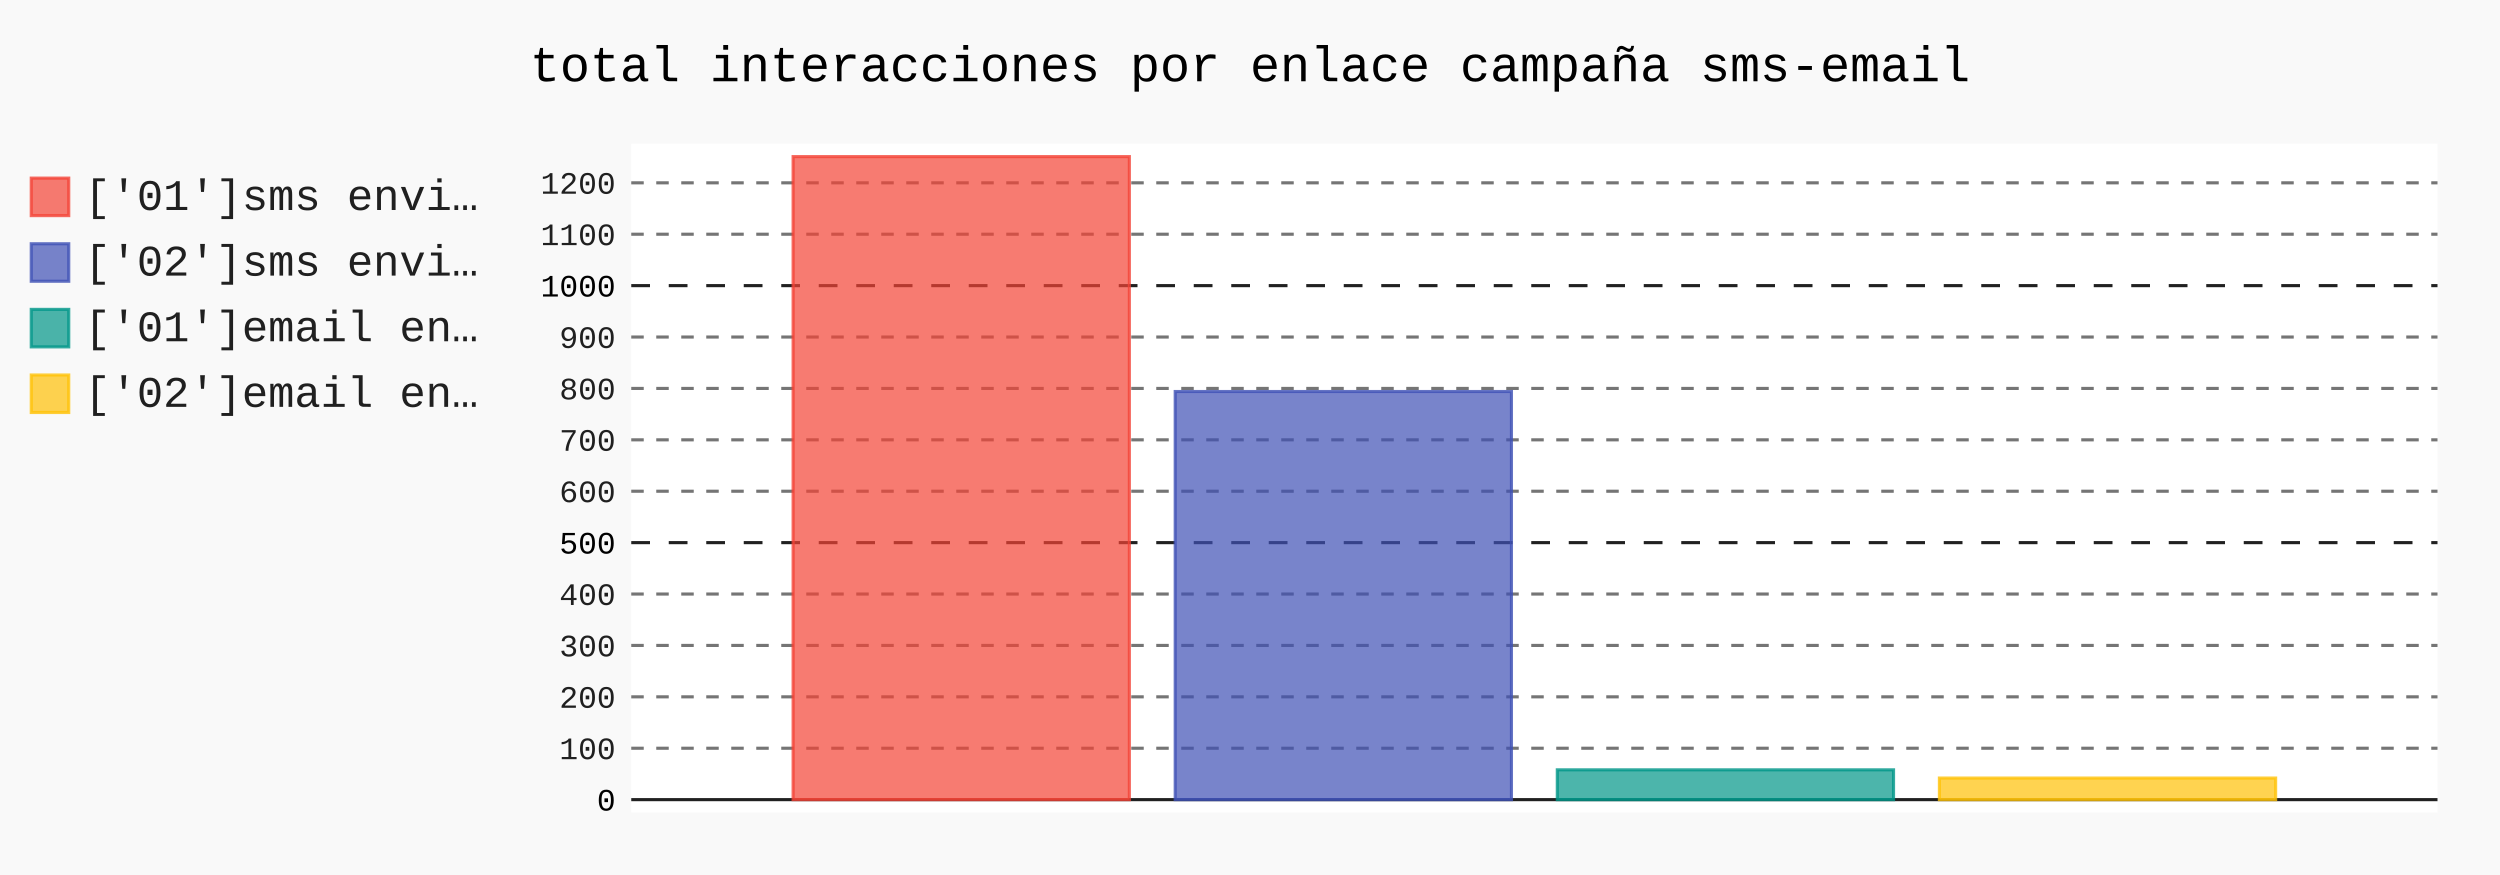
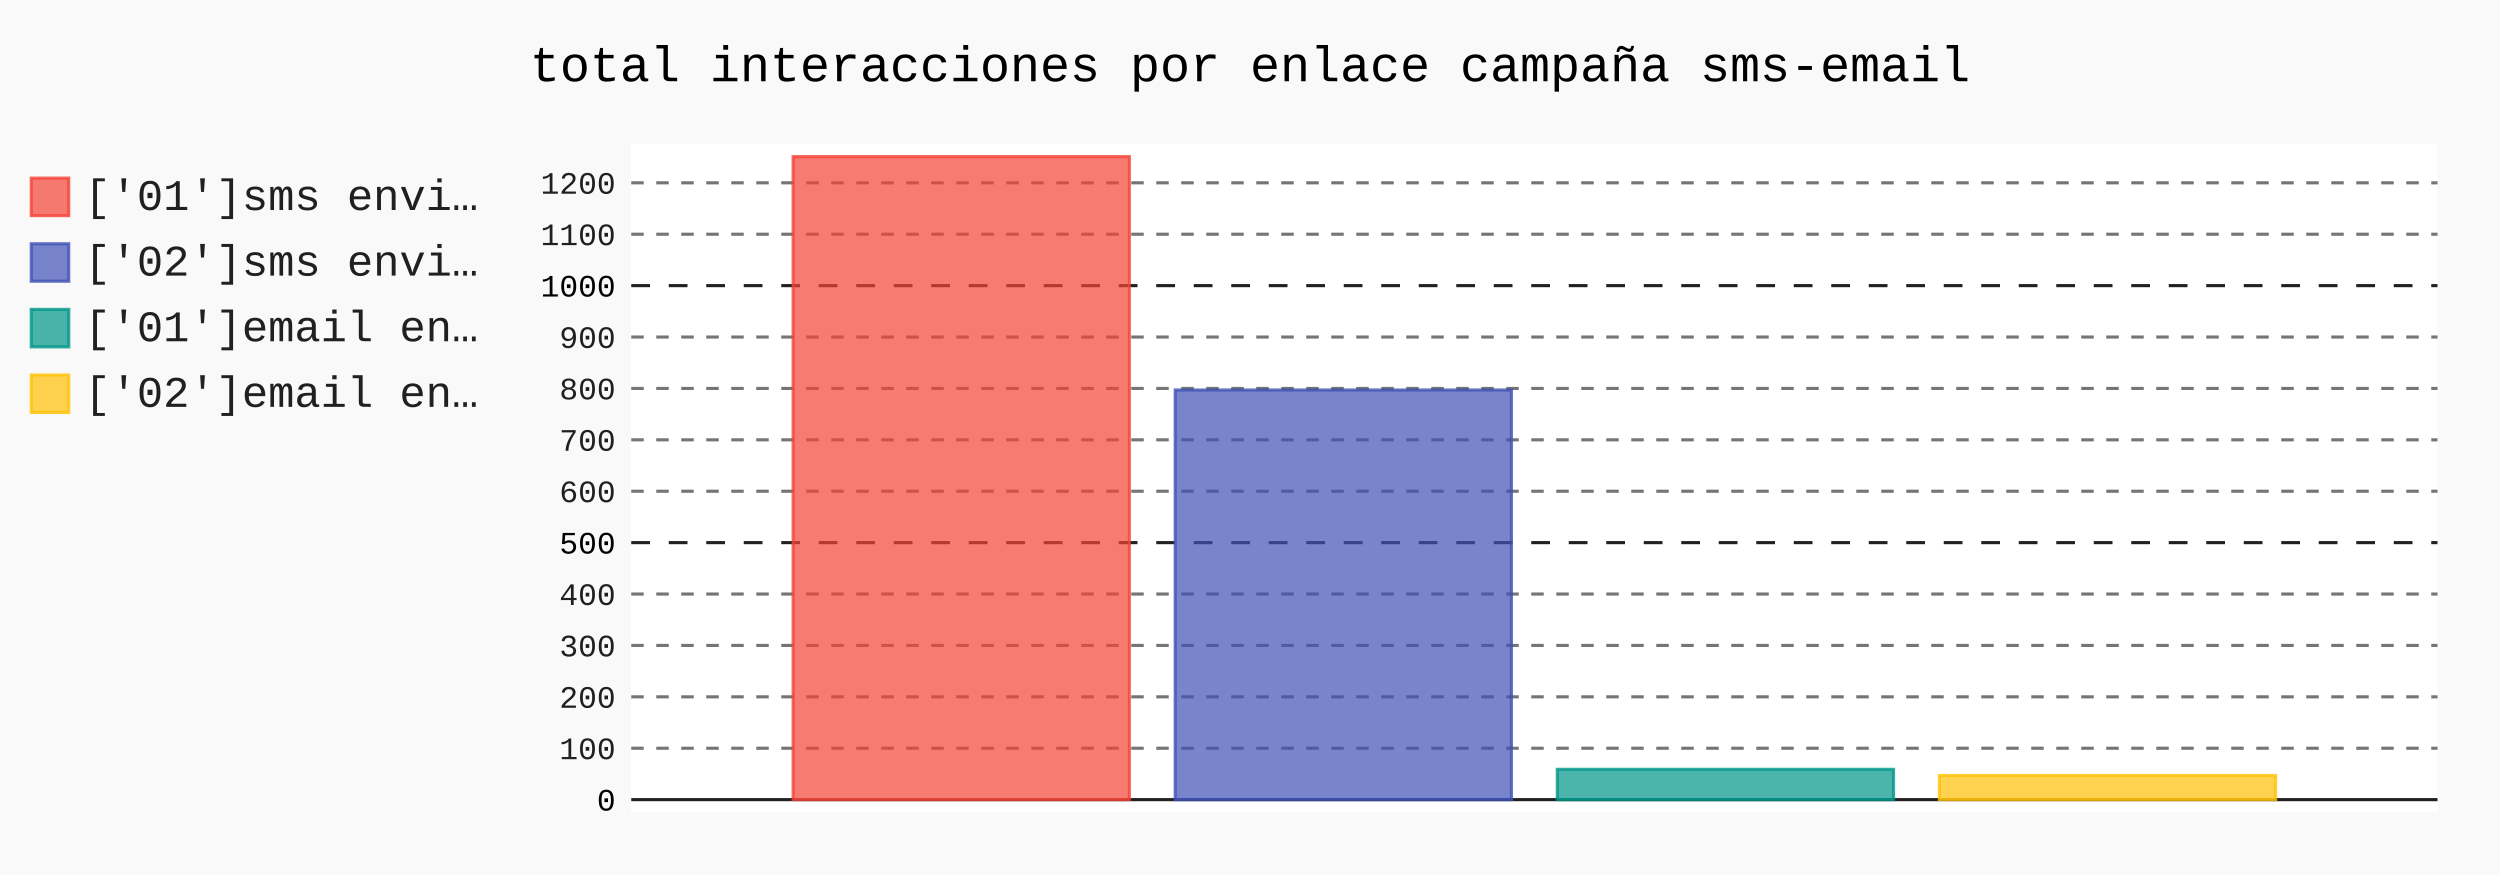
- <svg xmlns="http://www.w3.org/2000/svg" id="chart-8a697e3d-1306-4b56-8a25-ddc470b34755" class="pygal-chart" viewBox="0 0 800 280">
+ <svg xmlns="http://www.w3.org/2000/svg" id="chart-d51961f3-40a1-44e2-804f-88d0ad53c491" class="pygal-chart" viewBox="0 0 800 280">
  <defs>
-     <style type="text/css">#chart-8a697e3d-1306-4b56-8a25-ddc470b34755{-webkit-user-select:none;-webkit-font-smoothing:antialiased;font-family:Consolas,"Liberation Mono",Menlo,Courier,monospace}#chart-8a697e3d-1306-4b56-8a25-ddc470b34755 .title{font-family:Consolas,"Liberation Mono",Menlo,Courier,monospace;font-size:16px}#chart-8a697e3d-1306-4b56-8a25-ddc470b34755 .legends .legend text{font-family:Consolas,"Liberation Mono",Menlo,Courier,monospace;font-size:14px}#chart-8a697e3d-1306-4b56-8a25-ddc470b34755 .axis text{font-family:Consolas,"Liberation Mono",Menlo,Courier,monospace;font-size:10px}#chart-8a697e3d-1306-4b56-8a25-ddc470b34755 .axis text.major{font-family:Consolas,"Liberation Mono",Menlo,Courier,monospace;font-size:10px}#chart-8a697e3d-1306-4b56-8a25-ddc470b34755 .text-overlay text.value{font-family:Consolas,"Liberation Mono",Menlo,Courier,monospace;font-size:16px}#chart-8a697e3d-1306-4b56-8a25-ddc470b34755 .text-overlay text.label{font-family:Consolas,"Liberation Mono",Menlo,Courier,monospace;font-size:10px}#chart-8a697e3d-1306-4b56-8a25-ddc470b34755 .tooltip{font-family:Consolas,"Liberation Mono",Menlo,Courier,monospace;font-size:14px}#chart-8a697e3d-1306-4b56-8a25-ddc470b34755 text.no_data{font-family:Consolas,"Liberation Mono",Menlo,Courier,monospace;font-size:64px}
- #chart-8a697e3d-1306-4b56-8a25-ddc470b34755{background-color:rgba(249,249,249,1)}#chart-8a697e3d-1306-4b56-8a25-ddc470b34755 path,#chart-8a697e3d-1306-4b56-8a25-ddc470b34755 line,#chart-8a697e3d-1306-4b56-8a25-ddc470b34755 rect,#chart-8a697e3d-1306-4b56-8a25-ddc470b34755 circle{-webkit-transition:150ms;-moz-transition:150ms;transition:150ms}#chart-8a697e3d-1306-4b56-8a25-ddc470b34755 .graph &gt; .background{fill:rgba(249,249,249,1)}#chart-8a697e3d-1306-4b56-8a25-ddc470b34755 .plot &gt; .background{fill:rgba(255,255,255,1)}#chart-8a697e3d-1306-4b56-8a25-ddc470b34755 .graph{fill:rgba(0,0,0,.87)}#chart-8a697e3d-1306-4b56-8a25-ddc470b34755 text.no_data{fill:rgba(0,0,0,1)}#chart-8a697e3d-1306-4b56-8a25-ddc470b34755 .title{fill:rgba(0,0,0,1)}#chart-8a697e3d-1306-4b56-8a25-ddc470b34755 .legends .legend text{fill:rgba(0,0,0,.87)}#chart-8a697e3d-1306-4b56-8a25-ddc470b34755 .legends .legend:hover text{fill:rgba(0,0,0,1)}#chart-8a697e3d-1306-4b56-8a25-ddc470b34755 .axis .line{stroke:rgba(0,0,0,1)}#chart-8a697e3d-1306-4b56-8a25-ddc470b34755 .axis .guide.line{stroke:rgba(0,0,0,.54)}#chart-8a697e3d-1306-4b56-8a25-ddc470b34755 .axis .major.line{stroke:rgba(0,0,0,.87)}#chart-8a697e3d-1306-4b56-8a25-ddc470b34755 .axis text.major{fill:rgba(0,0,0,1)}#chart-8a697e3d-1306-4b56-8a25-ddc470b34755 .axis.y .guides:hover .guide.line,#chart-8a697e3d-1306-4b56-8a25-ddc470b34755 .line-graph .axis.x .guides:hover .guide.line,#chart-8a697e3d-1306-4b56-8a25-ddc470b34755 .stackedline-graph .axis.x .guides:hover .guide.line,#chart-8a697e3d-1306-4b56-8a25-ddc470b34755 .xy-graph .axis.x .guides:hover .guide.line{stroke:rgba(0,0,0,1)}#chart-8a697e3d-1306-4b56-8a25-ddc470b34755 .axis .guides:hover text{fill:rgba(0,0,0,1)}#chart-8a697e3d-1306-4b56-8a25-ddc470b34755 .reactive{fill-opacity:.7;stroke-opacity:.8}#chart-8a697e3d-1306-4b56-8a25-ddc470b34755 .ci{stroke:rgba(0,0,0,.87)}#chart-8a697e3d-1306-4b56-8a25-ddc470b34755 .reactive.active,#chart-8a697e3d-1306-4b56-8a25-ddc470b34755 .active .reactive{fill-opacity:.8;stroke-opacity:.9;stroke-width:4}#chart-8a697e3d-1306-4b56-8a25-ddc470b34755 .ci .reactive.active{stroke-width:1.5}#chart-8a697e3d-1306-4b56-8a25-ddc470b34755 .series text{fill:rgba(0,0,0,1)}#chart-8a697e3d-1306-4b56-8a25-ddc470b34755 .tooltip rect{fill:rgba(255,255,255,1);stroke:rgba(0,0,0,1);-webkit-transition:opacity 150ms;-moz-transition:opacity 150ms;transition:opacity 150ms}#chart-8a697e3d-1306-4b56-8a25-ddc470b34755 .tooltip .label{fill:rgba(0,0,0,.87)}#chart-8a697e3d-1306-4b56-8a25-ddc470b34755 .tooltip .label{fill:rgba(0,0,0,.87)}#chart-8a697e3d-1306-4b56-8a25-ddc470b34755 .tooltip .legend{font-size:.8em;fill:rgba(0,0,0,.54)}#chart-8a697e3d-1306-4b56-8a25-ddc470b34755 .tooltip .x_label{font-size:.6em;fill:rgba(0,0,0,1)}#chart-8a697e3d-1306-4b56-8a25-ddc470b34755 .tooltip .xlink{font-size:.5em;text-decoration:underline}#chart-8a697e3d-1306-4b56-8a25-ddc470b34755 .tooltip .value{font-size:1.5em}#chart-8a697e3d-1306-4b56-8a25-ddc470b34755 .bound{font-size:.5em}#chart-8a697e3d-1306-4b56-8a25-ddc470b34755 .max-value{font-size:.75em;fill:rgba(0,0,0,.54)}#chart-8a697e3d-1306-4b56-8a25-ddc470b34755 .map-element{fill:rgba(255,255,255,1);stroke:rgba(0,0,0,.54) !important}#chart-8a697e3d-1306-4b56-8a25-ddc470b34755 .map-element .reactive{fill-opacity:inherit;stroke-opacity:inherit}#chart-8a697e3d-1306-4b56-8a25-ddc470b34755 .color-0,#chart-8a697e3d-1306-4b56-8a25-ddc470b34755 .color-0 a:visited{stroke:#F44336;fill:#F44336}#chart-8a697e3d-1306-4b56-8a25-ddc470b34755 .color-1,#chart-8a697e3d-1306-4b56-8a25-ddc470b34755 .color-1 a:visited{stroke:#3F51B5;fill:#3F51B5}#chart-8a697e3d-1306-4b56-8a25-ddc470b34755 .color-2,#chart-8a697e3d-1306-4b56-8a25-ddc470b34755 .color-2 a:visited{stroke:#009688;fill:#009688}#chart-8a697e3d-1306-4b56-8a25-ddc470b34755 .color-3,#chart-8a697e3d-1306-4b56-8a25-ddc470b34755 .color-3 a:visited{stroke:#FFC107;fill:#FFC107}#chart-8a697e3d-1306-4b56-8a25-ddc470b34755 .text-overlay .color-0 text{fill:black}#chart-8a697e3d-1306-4b56-8a25-ddc470b34755 .text-overlay .color-1 text{fill:black}#chart-8a697e3d-1306-4b56-8a25-ddc470b34755 .text-overlay .color-2 text{fill:black}#chart-8a697e3d-1306-4b56-8a25-ddc470b34755 .text-overlay .color-3 text{fill:black}
- #chart-8a697e3d-1306-4b56-8a25-ddc470b34755 text.no_data{text-anchor:middle}#chart-8a697e3d-1306-4b56-8a25-ddc470b34755 .guide.line{fill:none}#chart-8a697e3d-1306-4b56-8a25-ddc470b34755 .centered{text-anchor:middle}#chart-8a697e3d-1306-4b56-8a25-ddc470b34755 .title{text-anchor:middle}#chart-8a697e3d-1306-4b56-8a25-ddc470b34755 .legends .legend text{fill-opacity:1}#chart-8a697e3d-1306-4b56-8a25-ddc470b34755 .axis.x text{text-anchor:middle}#chart-8a697e3d-1306-4b56-8a25-ddc470b34755 .axis.x:not(.web) text[transform]{text-anchor:start}#chart-8a697e3d-1306-4b56-8a25-ddc470b34755 .axis.x:not(.web) text[transform].backwards{text-anchor:end}#chart-8a697e3d-1306-4b56-8a25-ddc470b34755 .axis.y text{text-anchor:end}#chart-8a697e3d-1306-4b56-8a25-ddc470b34755 .axis.y text[transform].backwards{text-anchor:start}#chart-8a697e3d-1306-4b56-8a25-ddc470b34755 .axis.y2 text{text-anchor:start}#chart-8a697e3d-1306-4b56-8a25-ddc470b34755 .axis.y2 text[transform].backwards{text-anchor:end}#chart-8a697e3d-1306-4b56-8a25-ddc470b34755 .axis .guide.line{stroke-dasharray:4,4}#chart-8a697e3d-1306-4b56-8a25-ddc470b34755 .axis .major.guide.line{stroke-dasharray:6,6}#chart-8a697e3d-1306-4b56-8a25-ddc470b34755 .horizontal .axis.y .guide.line,#chart-8a697e3d-1306-4b56-8a25-ddc470b34755 .horizontal .axis.y2 .guide.line,#chart-8a697e3d-1306-4b56-8a25-ddc470b34755 .vertical .axis.x .guide.line{opacity:0}#chart-8a697e3d-1306-4b56-8a25-ddc470b34755 .horizontal .axis.always_show .guide.line,#chart-8a697e3d-1306-4b56-8a25-ddc470b34755 .vertical .axis.always_show .guide.line{opacity:1 !important}#chart-8a697e3d-1306-4b56-8a25-ddc470b34755 .axis.y .guides:hover .guide.line,#chart-8a697e3d-1306-4b56-8a25-ddc470b34755 .axis.y2 .guides:hover .guide.line,#chart-8a697e3d-1306-4b56-8a25-ddc470b34755 .axis.x .guides:hover .guide.line{opacity:1}#chart-8a697e3d-1306-4b56-8a25-ddc470b34755 .axis .guides:hover text{opacity:1}#chart-8a697e3d-1306-4b56-8a25-ddc470b34755 .nofill{fill:none}#chart-8a697e3d-1306-4b56-8a25-ddc470b34755 .subtle-fill{fill-opacity:.2}#chart-8a697e3d-1306-4b56-8a25-ddc470b34755 .dot{stroke-width:1px;fill-opacity:1}#chart-8a697e3d-1306-4b56-8a25-ddc470b34755 .dot.active{stroke-width:5px}#chart-8a697e3d-1306-4b56-8a25-ddc470b34755 .dot.negative{fill:transparent}#chart-8a697e3d-1306-4b56-8a25-ddc470b34755 text,#chart-8a697e3d-1306-4b56-8a25-ddc470b34755 tspan{stroke:none !important}#chart-8a697e3d-1306-4b56-8a25-ddc470b34755 .series text.active{opacity:1}#chart-8a697e3d-1306-4b56-8a25-ddc470b34755 .tooltip rect{fill-opacity:.95;stroke-width:.5}#chart-8a697e3d-1306-4b56-8a25-ddc470b34755 .tooltip text{fill-opacity:1}#chart-8a697e3d-1306-4b56-8a25-ddc470b34755 .showable{visibility:hidden}#chart-8a697e3d-1306-4b56-8a25-ddc470b34755 .showable.shown{visibility:visible}#chart-8a697e3d-1306-4b56-8a25-ddc470b34755 .gauge-background{fill:rgba(229,229,229,1);stroke:none}#chart-8a697e3d-1306-4b56-8a25-ddc470b34755 .bg-lines{stroke:rgba(249,249,249,1);stroke-width:2px}</style>
+     <style type="text/css">#chart-d51961f3-40a1-44e2-804f-88d0ad53c491{-webkit-user-select:none;-webkit-font-smoothing:antialiased;font-family:Consolas,"Liberation Mono",Menlo,Courier,monospace}#chart-d51961f3-40a1-44e2-804f-88d0ad53c491 .title{font-family:Consolas,"Liberation Mono",Menlo,Courier,monospace;font-size:16px}#chart-d51961f3-40a1-44e2-804f-88d0ad53c491 .legends .legend text{font-family:Consolas,"Liberation Mono",Menlo,Courier,monospace;font-size:14px}#chart-d51961f3-40a1-44e2-804f-88d0ad53c491 .axis text{font-family:Consolas,"Liberation Mono",Menlo,Courier,monospace;font-size:10px}#chart-d51961f3-40a1-44e2-804f-88d0ad53c491 .axis text.major{font-family:Consolas,"Liberation Mono",Menlo,Courier,monospace;font-size:10px}#chart-d51961f3-40a1-44e2-804f-88d0ad53c491 .text-overlay text.value{font-family:Consolas,"Liberation Mono",Menlo,Courier,monospace;font-size:16px}#chart-d51961f3-40a1-44e2-804f-88d0ad53c491 .text-overlay text.label{font-family:Consolas,"Liberation Mono",Menlo,Courier,monospace;font-size:10px}#chart-d51961f3-40a1-44e2-804f-88d0ad53c491 .tooltip{font-family:Consolas,"Liberation Mono",Menlo,Courier,monospace;font-size:14px}#chart-d51961f3-40a1-44e2-804f-88d0ad53c491 text.no_data{font-family:Consolas,"Liberation Mono",Menlo,Courier,monospace;font-size:64px}
+ #chart-d51961f3-40a1-44e2-804f-88d0ad53c491{background-color:rgba(249,249,249,1)}#chart-d51961f3-40a1-44e2-804f-88d0ad53c491 path,#chart-d51961f3-40a1-44e2-804f-88d0ad53c491 line,#chart-d51961f3-40a1-44e2-804f-88d0ad53c491 rect,#chart-d51961f3-40a1-44e2-804f-88d0ad53c491 circle{-webkit-transition:150ms;-moz-transition:150ms;transition:150ms}#chart-d51961f3-40a1-44e2-804f-88d0ad53c491 .graph &gt; .background{fill:rgba(249,249,249,1)}#chart-d51961f3-40a1-44e2-804f-88d0ad53c491 .plot &gt; .background{fill:rgba(255,255,255,1)}#chart-d51961f3-40a1-44e2-804f-88d0ad53c491 .graph{fill:rgba(0,0,0,.87)}#chart-d51961f3-40a1-44e2-804f-88d0ad53c491 text.no_data{fill:rgba(0,0,0,1)}#chart-d51961f3-40a1-44e2-804f-88d0ad53c491 .title{fill:rgba(0,0,0,1)}#chart-d51961f3-40a1-44e2-804f-88d0ad53c491 .legends .legend text{fill:rgba(0,0,0,.87)}#chart-d51961f3-40a1-44e2-804f-88d0ad53c491 .legends .legend:hover text{fill:rgba(0,0,0,1)}#chart-d51961f3-40a1-44e2-804f-88d0ad53c491 .axis .line{stroke:rgba(0,0,0,1)}#chart-d51961f3-40a1-44e2-804f-88d0ad53c491 .axis .guide.line{stroke:rgba(0,0,0,.54)}#chart-d51961f3-40a1-44e2-804f-88d0ad53c491 .axis .major.line{stroke:rgba(0,0,0,.87)}#chart-d51961f3-40a1-44e2-804f-88d0ad53c491 .axis text.major{fill:rgba(0,0,0,1)}#chart-d51961f3-40a1-44e2-804f-88d0ad53c491 .axis.y .guides:hover .guide.line,#chart-d51961f3-40a1-44e2-804f-88d0ad53c491 .line-graph .axis.x .guides:hover .guide.line,#chart-d51961f3-40a1-44e2-804f-88d0ad53c491 .stackedline-graph .axis.x .guides:hover .guide.line,#chart-d51961f3-40a1-44e2-804f-88d0ad53c491 .xy-graph .axis.x .guides:hover .guide.line{stroke:rgba(0,0,0,1)}#chart-d51961f3-40a1-44e2-804f-88d0ad53c491 .axis .guides:hover text{fill:rgba(0,0,0,1)}#chart-d51961f3-40a1-44e2-804f-88d0ad53c491 .reactive{fill-opacity:.7;stroke-opacity:.8}#chart-d51961f3-40a1-44e2-804f-88d0ad53c491 .ci{stroke:rgba(0,0,0,.87)}#chart-d51961f3-40a1-44e2-804f-88d0ad53c491 .reactive.active,#chart-d51961f3-40a1-44e2-804f-88d0ad53c491 .active .reactive{fill-opacity:.8;stroke-opacity:.9;stroke-width:4}#chart-d51961f3-40a1-44e2-804f-88d0ad53c491 .ci .reactive.active{stroke-width:1.5}#chart-d51961f3-40a1-44e2-804f-88d0ad53c491 .series text{fill:rgba(0,0,0,1)}#chart-d51961f3-40a1-44e2-804f-88d0ad53c491 .tooltip rect{fill:rgba(255,255,255,1);stroke:rgba(0,0,0,1);-webkit-transition:opacity 150ms;-moz-transition:opacity 150ms;transition:opacity 150ms}#chart-d51961f3-40a1-44e2-804f-88d0ad53c491 .tooltip .label{fill:rgba(0,0,0,.87)}#chart-d51961f3-40a1-44e2-804f-88d0ad53c491 .tooltip .label{fill:rgba(0,0,0,.87)}#chart-d51961f3-40a1-44e2-804f-88d0ad53c491 .tooltip .legend{font-size:.8em;fill:rgba(0,0,0,.54)}#chart-d51961f3-40a1-44e2-804f-88d0ad53c491 .tooltip .x_label{font-size:.6em;fill:rgba(0,0,0,1)}#chart-d51961f3-40a1-44e2-804f-88d0ad53c491 .tooltip .xlink{font-size:.5em;text-decoration:underline}#chart-d51961f3-40a1-44e2-804f-88d0ad53c491 .tooltip .value{font-size:1.5em}#chart-d51961f3-40a1-44e2-804f-88d0ad53c491 .bound{font-size:.5em}#chart-d51961f3-40a1-44e2-804f-88d0ad53c491 .max-value{font-size:.75em;fill:rgba(0,0,0,.54)}#chart-d51961f3-40a1-44e2-804f-88d0ad53c491 .map-element{fill:rgba(255,255,255,1);stroke:rgba(0,0,0,.54) !important}#chart-d51961f3-40a1-44e2-804f-88d0ad53c491 .map-element .reactive{fill-opacity:inherit;stroke-opacity:inherit}#chart-d51961f3-40a1-44e2-804f-88d0ad53c491 .color-0,#chart-d51961f3-40a1-44e2-804f-88d0ad53c491 .color-0 a:visited{stroke:#F44336;fill:#F44336}#chart-d51961f3-40a1-44e2-804f-88d0ad53c491 .color-1,#chart-d51961f3-40a1-44e2-804f-88d0ad53c491 .color-1 a:visited{stroke:#3F51B5;fill:#3F51B5}#chart-d51961f3-40a1-44e2-804f-88d0ad53c491 .color-2,#chart-d51961f3-40a1-44e2-804f-88d0ad53c491 .color-2 a:visited{stroke:#009688;fill:#009688}#chart-d51961f3-40a1-44e2-804f-88d0ad53c491 .color-3,#chart-d51961f3-40a1-44e2-804f-88d0ad53c491 .color-3 a:visited{stroke:#FFC107;fill:#FFC107}#chart-d51961f3-40a1-44e2-804f-88d0ad53c491 .text-overlay .color-0 text{fill:black}#chart-d51961f3-40a1-44e2-804f-88d0ad53c491 .text-overlay .color-1 text{fill:black}#chart-d51961f3-40a1-44e2-804f-88d0ad53c491 .text-overlay .color-2 text{fill:black}#chart-d51961f3-40a1-44e2-804f-88d0ad53c491 .text-overlay .color-3 text{fill:black}
+ #chart-d51961f3-40a1-44e2-804f-88d0ad53c491 text.no_data{text-anchor:middle}#chart-d51961f3-40a1-44e2-804f-88d0ad53c491 .guide.line{fill:none}#chart-d51961f3-40a1-44e2-804f-88d0ad53c491 .centered{text-anchor:middle}#chart-d51961f3-40a1-44e2-804f-88d0ad53c491 .title{text-anchor:middle}#chart-d51961f3-40a1-44e2-804f-88d0ad53c491 .legends .legend text{fill-opacity:1}#chart-d51961f3-40a1-44e2-804f-88d0ad53c491 .axis.x text{text-anchor:middle}#chart-d51961f3-40a1-44e2-804f-88d0ad53c491 .axis.x:not(.web) text[transform]{text-anchor:start}#chart-d51961f3-40a1-44e2-804f-88d0ad53c491 .axis.x:not(.web) text[transform].backwards{text-anchor:end}#chart-d51961f3-40a1-44e2-804f-88d0ad53c491 .axis.y text{text-anchor:end}#chart-d51961f3-40a1-44e2-804f-88d0ad53c491 .axis.y text[transform].backwards{text-anchor:start}#chart-d51961f3-40a1-44e2-804f-88d0ad53c491 .axis.y2 text{text-anchor:start}#chart-d51961f3-40a1-44e2-804f-88d0ad53c491 .axis.y2 text[transform].backwards{text-anchor:end}#chart-d51961f3-40a1-44e2-804f-88d0ad53c491 .axis .guide.line{stroke-dasharray:4,4}#chart-d51961f3-40a1-44e2-804f-88d0ad53c491 .axis .major.guide.line{stroke-dasharray:6,6}#chart-d51961f3-40a1-44e2-804f-88d0ad53c491 .horizontal .axis.y .guide.line,#chart-d51961f3-40a1-44e2-804f-88d0ad53c491 .horizontal .axis.y2 .guide.line,#chart-d51961f3-40a1-44e2-804f-88d0ad53c491 .vertical .axis.x .guide.line{opacity:0}#chart-d51961f3-40a1-44e2-804f-88d0ad53c491 .horizontal .axis.always_show .guide.line,#chart-d51961f3-40a1-44e2-804f-88d0ad53c491 .vertical .axis.always_show .guide.line{opacity:1 !important}#chart-d51961f3-40a1-44e2-804f-88d0ad53c491 .axis.y .guides:hover .guide.line,#chart-d51961f3-40a1-44e2-804f-88d0ad53c491 .axis.y2 .guides:hover .guide.line,#chart-d51961f3-40a1-44e2-804f-88d0ad53c491 .axis.x .guides:hover .guide.line{opacity:1}#chart-d51961f3-40a1-44e2-804f-88d0ad53c491 .axis .guides:hover text{opacity:1}#chart-d51961f3-40a1-44e2-804f-88d0ad53c491 .nofill{fill:none}#chart-d51961f3-40a1-44e2-804f-88d0ad53c491 .subtle-fill{fill-opacity:.2}#chart-d51961f3-40a1-44e2-804f-88d0ad53c491 .dot{stroke-width:1px;fill-opacity:1}#chart-d51961f3-40a1-44e2-804f-88d0ad53c491 .dot.active{stroke-width:5px}#chart-d51961f3-40a1-44e2-804f-88d0ad53c491 .dot.negative{fill:transparent}#chart-d51961f3-40a1-44e2-804f-88d0ad53c491 text,#chart-d51961f3-40a1-44e2-804f-88d0ad53c491 tspan{stroke:none !important}#chart-d51961f3-40a1-44e2-804f-88d0ad53c491 .series text.active{opacity:1}#chart-d51961f3-40a1-44e2-804f-88d0ad53c491 .tooltip rect{fill-opacity:.95;stroke-width:.5}#chart-d51961f3-40a1-44e2-804f-88d0ad53c491 .tooltip text{fill-opacity:1}#chart-d51961f3-40a1-44e2-804f-88d0ad53c491 .showable{visibility:hidden}#chart-d51961f3-40a1-44e2-804f-88d0ad53c491 .showable.shown{visibility:visible}#chart-d51961f3-40a1-44e2-804f-88d0ad53c491 .gauge-background{fill:rgba(229,229,229,1);stroke:none}#chart-d51961f3-40a1-44e2-804f-88d0ad53c491 .bg-lines{stroke:rgba(249,249,249,1);stroke-width:2px}</style>
  </defs>
  <g class="graph bar-graph vertical">
    <rect class="background" height="280" width="800" x="0" y="0" />
    <g class="plot" transform="translate(202, 46)">
      <rect class="background" height="214" width="578.0" x="0" y="0" />
      <g class="axis y always_show">
        <g class="guides">
          <path class="axis major line" d="M0 209.885 h578" />
          <text class="major" x="-5" y="213.385">0</text>
        </g>
        <g class="guides">
          <path class="guide line" d="M0 193.436 h578" />
          <text class="" x="-5" y="196.936">100</text>
        </g>
        <g class="guides">
          <path class="guide line" d="M0 176.988 h578" />
          <text class="" x="-5" y="180.488">200</text>
        </g>
        <g class="guides">
          <path class="guide line" d="M0 160.539 h578" />
          <text class="" x="-5" y="164.039">300</text>
        </g>
        <g class="guides">
          <path class="guide line" d="M0 144.091 h578" />
          <text class="" x="-5" y="147.591">400</text>
        </g>
        <g class="guides">
          <path class="major guide line" d="M0 127.643 h578" />
          <text class="major" x="-5" y="131.143">500</text>
        </g>
        <g class="guides">
          <path class="guide line" d="M0 111.194 h578" />
          <text class="" x="-5" y="114.694">600</text>
        </g>
        <g class="guides">
          <path class="guide line" d="M0 94.746 h578" />
          <text class="" x="-5" y="98.246">700</text>
        </g>
        <g class="guides">
          <path class="guide line" d="M0 78.298 h578" />
          <text class="" x="-5" y="81.798">800</text>
        </g>
        <g class="guides">
          <path class="guide line" d="M0 61.849 h578" />
          <text class="" x="-5" y="65.349">900</text>
        </g>
        <g class="guides">
          <path class="major guide line" d="M0 45.401 h578" />
          <text class="major" x="-5" y="48.901">1000</text>
        </g>
        <g class="guides">
          <path class="guide line" d="M0 28.952 h578" />
          <text class="" x="-5" y="32.452">1100</text>
        </g>
        <g class="guides">
          <path class="guide line" d="M0 12.504 h578" />
          <text class="" x="-5" y="16.004">1200</text>
        </g>
      </g>
      <g class="series serie-0 color-0">
        <g class="bars">
          <g class="bar">
            <rect class="rect reactive tooltip-trigger" height="205.769" rx="0" ry="0" width="107.597" x="51.798" y="4.115" />
          </g>
        </g>
      </g>
      <g class="series serie-1 color-1">
        <g class="bars">
          <g class="bar">
-             <rect class="rect reactive tooltip-trigger" height="130.6" rx="0" ry="0" width="107.597" x="174.067" y="79.284" />
+             <rect class="rect reactive tooltip-trigger" height="131.094" rx="0" ry="0" width="107.597" x="174.067" y="78.791" />
          </g>
        </g>
      </g>
      <g class="series serie-2 color-2">
        <g class="bars">
          <g class="bar">
-             <rect class="rect reactive tooltip-trigger" height="9.54" rx="0" ry="0" width="107.597" x="296.336" y="200.345" />
+             <rect class="rect reactive tooltip-trigger" height="9.705" rx="0" ry="0" width="107.597" x="296.336" y="200.18" />
          </g>
        </g>
      </g>
      <g class="series serie-3 color-3">
        <g class="bars">
          <g class="bar">
-             <rect class="rect reactive tooltip-trigger" height="6.908" rx="0" ry="0" width="107.597" x="418.605" y="202.976" />
+             <rect class="rect reactive tooltip-trigger" height="7.731" rx="0" ry="0" width="107.597" x="418.605" y="202.154" />
          </g>
        </g>
      </g>
    </g>
    <g class="titles">
      <text class="title plot_title" x="400.0" y="26">total interacciones por enlace campaña sms-email</text>
    </g>
    <g class="plot overlay" transform="translate(202, 46)">
      <g class="series serie-0 color-0" />
      <g class="series serie-1 color-1" />
      <g class="series serie-2 color-2" />
      <g class="series serie-3 color-3" />
    </g>
    <g class="plot text-overlay" transform="translate(202, 46)">
      <g class="series serie-0 color-0" />
      <g class="series serie-1 color-1" />
      <g class="series serie-2 color-2" />
      <g class="series serie-3 color-3" />
    </g>
    <g class="plot tooltip-overlay" transform="translate(202, 46)">
      <g class="tooltip" style="opacity: 0" transform="translate(0 0)">
        <rect class="tooltip-box" height="0" rx="0" ry="0" width="0" />
        <g class="text" />
      </g>
    </g>
    <g class="legends" transform="translate(10, 56)">
      <g class="legend reactive activate-serie" id="activate-serie-0">
        <rect class="color-0 reactive" height="12" width="12" x="0.0" y="1.0" />
        <text x="17.0" y="11.2">['01']sms envi…</text>
      </g>
      <g class="legend reactive activate-serie" id="activate-serie-1">
        <rect class="color-1 reactive" height="12" width="12" x="0.0" y="22.0" />
        <text x="17.0" y="32.2">['02']sms envi…</text>
      </g>
      <g class="legend reactive activate-serie" id="activate-serie-2">
        <rect class="color-2 reactive" height="12" width="12" x="0.0" y="43.0" />
        <text x="17.0" y="53.2">['01']email en…</text>
      </g>
      <g class="legend reactive activate-serie" id="activate-serie-3">
        <rect class="color-3 reactive" height="12" width="12" x="0.0" y="64.0" />
        <text x="17.0" y="74.2">['02']email en…</text>
      </g>
    </g>
    <g class="legends" transform="translate(790, 56)" />
  </g>
</svg>
